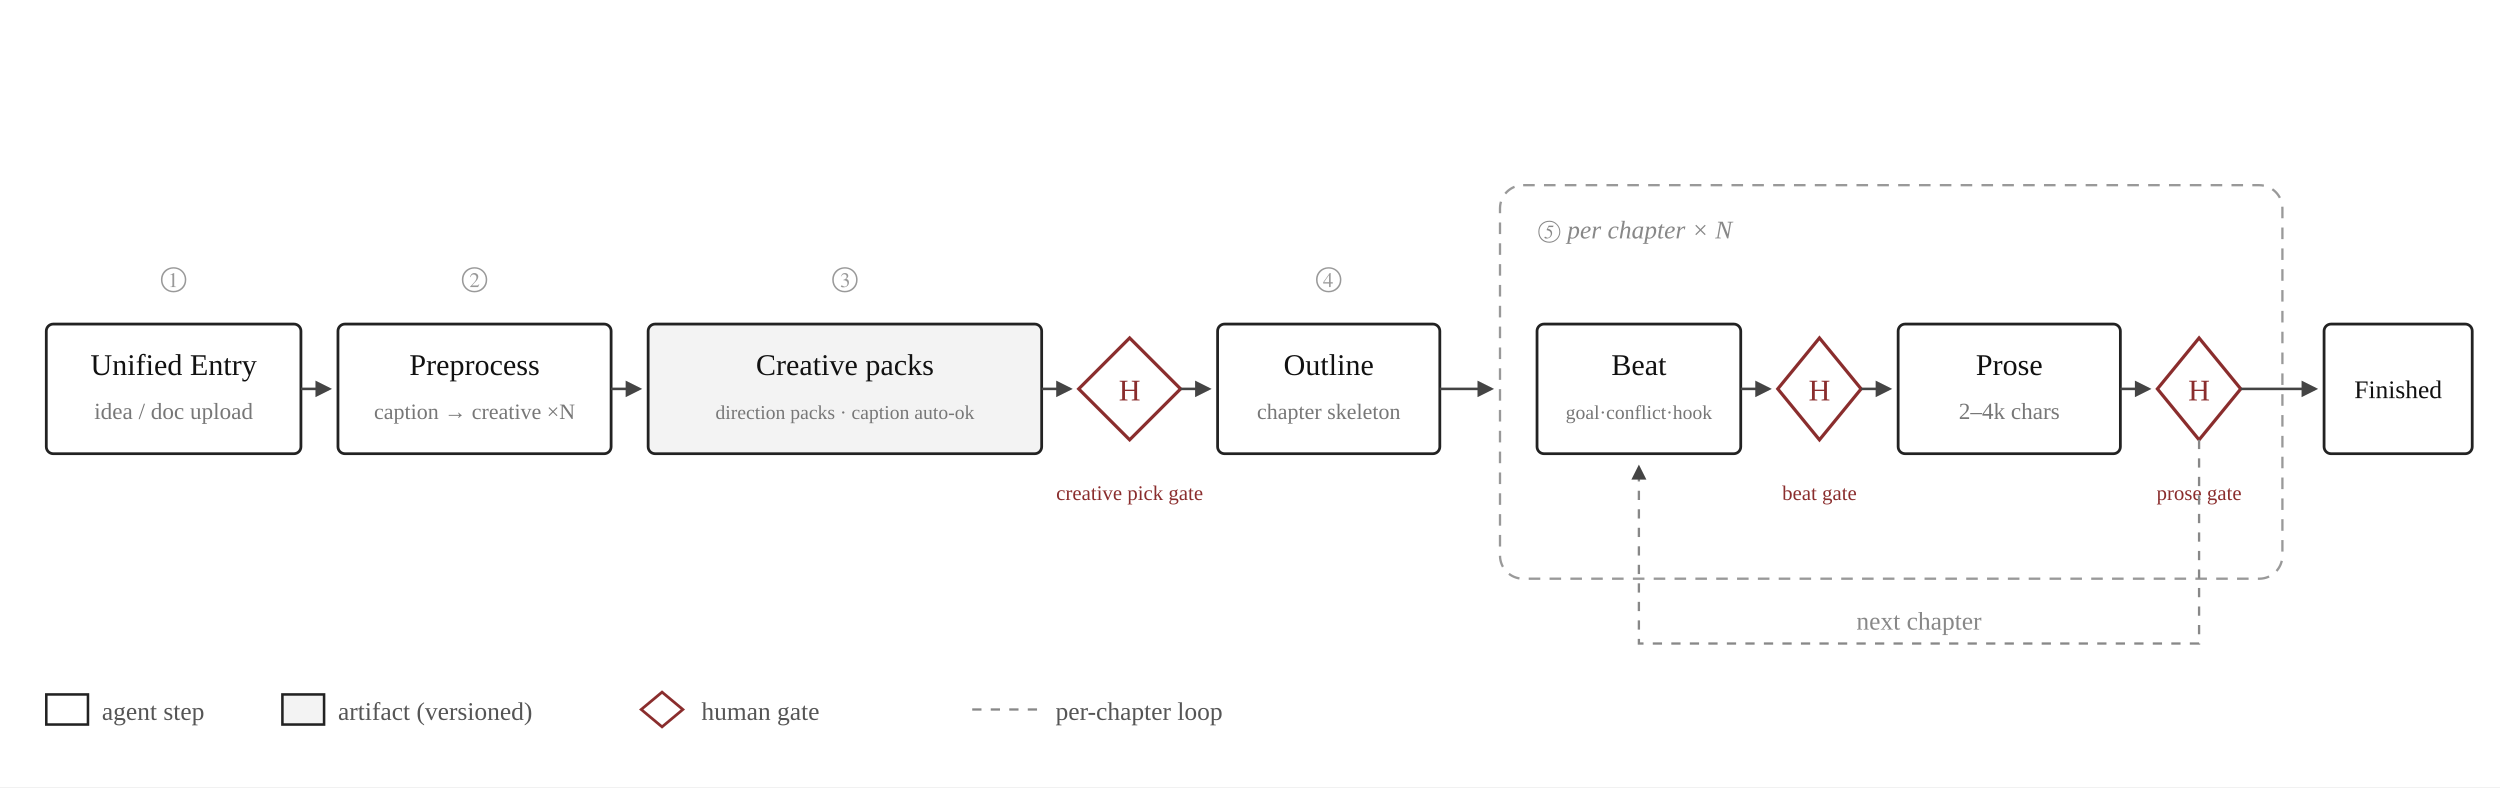
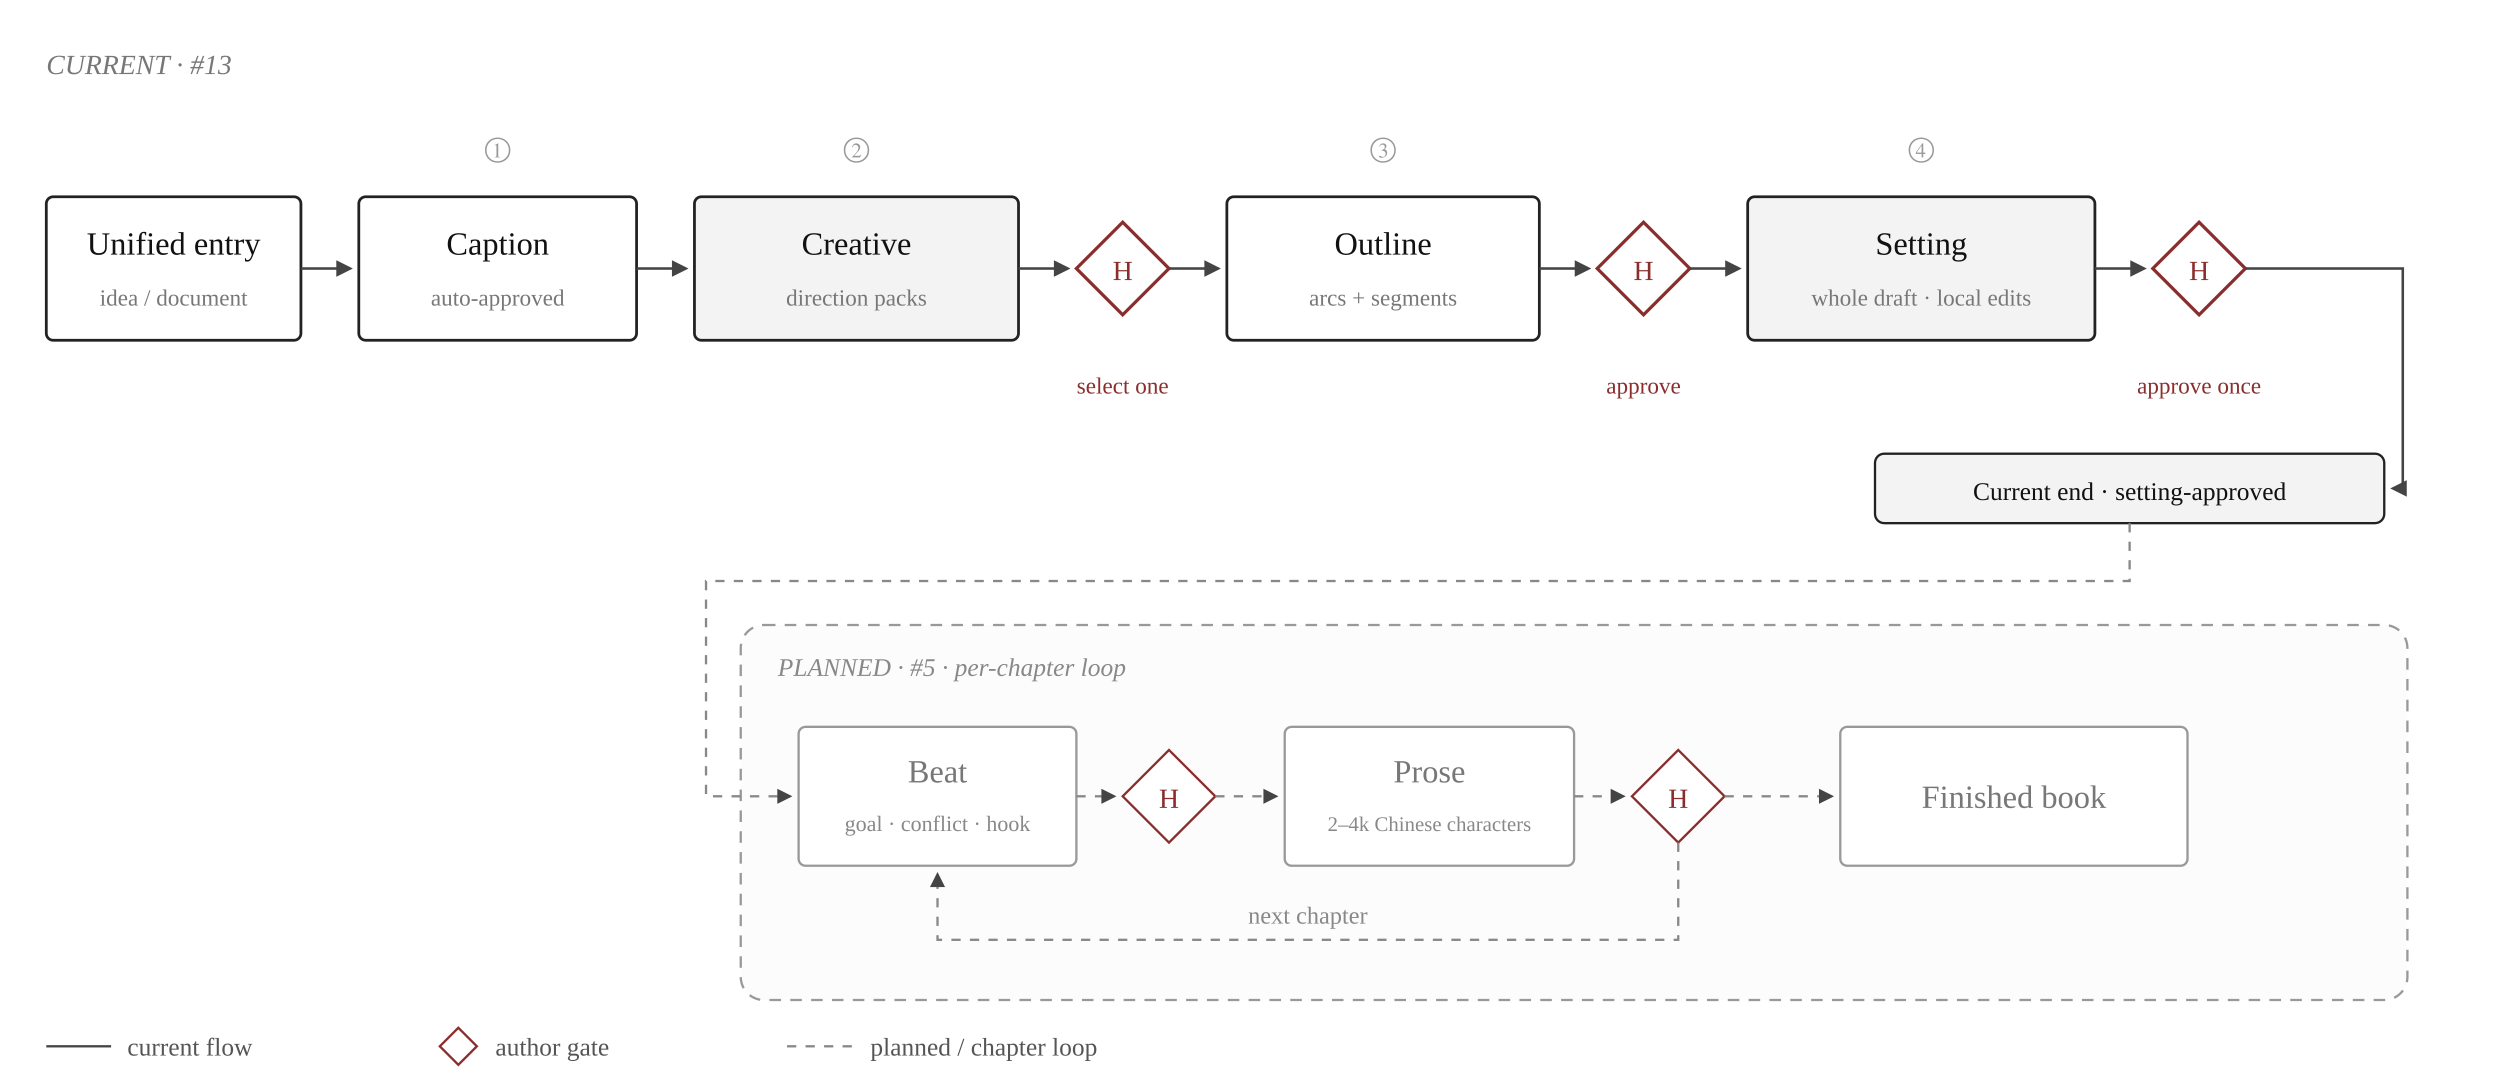
- <svg xmlns="http://www.w3.org/2000/svg" width="1080" height="340" viewBox="0 0 1080 340" font-family="Georgia, 'Times New Roman', serif">
+ <svg xmlns="http://www.w3.org/2000/svg" width="1080" height="470" viewBox="0 0 1080 470" role="img" aria-labelledby="pipeline-title pipeline-desc" font-family="Georgia, 'Times New Roman', serif">
  <defs>
-     <marker id="arrowE" viewBox="0 0 10 10" refX="8" refY="5" markerWidth="6.5" markerHeight="6.5" orient="auto-start-reverse">
-       <path d="M 0 0 L 10 5 L 0 10 z" fill="#444" />
+     <marker id="arrow" viewBox="0 0 10 10" refX="8" refY="5" markerWidth="6.5" markerHeight="6.5" orient="auto-start-reverse">
+       <path d="M 0 0 L 10 5 L 0 10 z" fill="#444444" />
    </marker>
  </defs>
-   <rect x="0" y="0" width="1080" height="340" fill="#ffffff" />
-   <text x="75" y="124" text-anchor="middle" font-size="12" fill="#999999">①</text>
-   <text x="205" y="124" text-anchor="middle" font-size="12" fill="#999999">②</text>
-   <text x="365" y="124" text-anchor="middle" font-size="12" fill="#999999">③</text>
-   <text x="574" y="124" text-anchor="middle" font-size="12" fill="#999999">④</text>
-   <rect x="20" y="140" width="110" height="56" rx="3" fill="#ffffff" stroke="#222222" stroke-width="1.2" />
-   <text x="75" y="162" text-anchor="middle" font-size="13" fill="#111111">Unified Entry</text>
-   <text x="75" y="181" text-anchor="middle" font-size="10" fill="#777777">idea / doc upload</text>
-   <rect x="146" y="140" width="118" height="56" rx="3" fill="#ffffff" stroke="#222222" stroke-width="1.2" />
-   <text x="205" y="162" text-anchor="middle" font-size="13" fill="#111111">Preprocess</text>
-   <text x="205" y="181" text-anchor="middle" font-size="9.5" fill="#777777">caption → creative ×N</text>
-   <rect x="280" y="140" width="170" height="56" rx="3" fill="#f3f3f3" stroke="#222222" stroke-width="1.2" />
-   <text x="365" y="162" text-anchor="middle" font-size="13" fill="#111111">Creative packs</text>
-   <text x="365" y="181" text-anchor="middle" font-size="8.5" fill="#777777">direction packs · caption auto-ok</text>
-   <polygon points="488,146 510,168 488,190 466,168" fill="#ffffff" stroke="#8a2d2d" stroke-width="1.4" />
-   <text x="488" y="173" text-anchor="middle" font-size="13" fill="#8a2d2d">H</text>
-   <text x="488" y="216" text-anchor="middle" font-size="9" fill="#8a2d2d">creative pick gate</text>
-   <rect x="526" y="140" width="96" height="56" rx="3" fill="#ffffff" stroke="#222222" stroke-width="1.2" />
-   <text x="574" y="162" text-anchor="middle" font-size="13" fill="#111111">Outline</text>
-   <text x="574" y="181" text-anchor="middle" font-size="9.5" fill="#777777">chapter skeleton</text>
-   <rect x="648" y="80" width="338" height="170" rx="10" fill="none" stroke="#999999" stroke-width="1" stroke-dasharray="5 4" />
-   <text x="664" y="103" font-size="11" font-style="italic" fill="#888888">⑤ per chapter × N</text>
-   <rect x="664" y="140" width="88" height="56" rx="3" fill="#ffffff" stroke="#222222" stroke-width="1.2" />
-   <text x="708" y="162" text-anchor="middle" font-size="13" fill="#111111">Beat</text>
-   <text x="708" y="181" text-anchor="middle" font-size="8.5" fill="#777777">goal·conflict·hook</text>
-   <polygon points="786,146 804,168 786,190 768,168" fill="#ffffff" stroke="#8a2d2d" stroke-width="1.4" />
-   <text x="786" y="173" text-anchor="middle" font-size="13" fill="#8a2d2d">H</text>
-   <text x="786" y="216" text-anchor="middle" font-size="9" fill="#8a2d2d">beat gate</text>
-   <rect x="820" y="140" width="96" height="56" rx="3" fill="#ffffff" stroke="#222222" stroke-width="1.2" />
-   <text x="868" y="162" text-anchor="middle" font-size="13" fill="#111111">Prose</text>
-   <text x="868" y="181" text-anchor="middle" font-size="10" fill="#777777">2–4k chars</text>
-   <polygon points="950,146 968,168 950,190 932,168" fill="#ffffff" stroke="#8a2d2d" stroke-width="1.4" />
-   <text x="950" y="173" text-anchor="middle" font-size="13" fill="#8a2d2d">H</text>
-   <text x="950" y="216" text-anchor="middle" font-size="9" fill="#8a2d2d">prose gate</text>
-   <rect x="1004" y="140" width="64" height="56" rx="3" fill="#ffffff" stroke="#222222" stroke-width="1.2" />
-   <text x="1036" y="172" text-anchor="middle" font-size="11" fill="#111111">Finished</text>
-   <line x1="130" y1="168" x2="142" y2="168" stroke="#444444" stroke-width="1.1" marker-end="url(#arrowE)" />
-   <line x1="264" y1="168" x2="276" y2="168" stroke="#444444" stroke-width="1.1" marker-end="url(#arrowE)" />
-   <line x1="450" y1="168" x2="462" y2="168" stroke="#444444" stroke-width="1.1" marker-end="url(#arrowE)" />
-   <line x1="510" y1="168" x2="522" y2="168" stroke="#444444" stroke-width="1.1" marker-end="url(#arrowE)" />
-   <line x1="622" y1="168" x2="644" y2="168" stroke="#444444" stroke-width="1.1" marker-end="url(#arrowE)" />
-   <line x1="752" y1="168" x2="764" y2="168" stroke="#444444" stroke-width="1.1" marker-end="url(#arrowE)" />
-   <line x1="804" y1="168" x2="816" y2="168" stroke="#444444" stroke-width="1.1" marker-end="url(#arrowE)" />
-   <line x1="916" y1="168" x2="928" y2="168" stroke="#444444" stroke-width="1.1" marker-end="url(#arrowE)" />
-   <line x1="968" y1="168" x2="1000" y2="168" stroke="#444444" stroke-width="1.1" marker-end="url(#arrowE)" />
-   <path d="M 950 190 V 278 H 708 V 202" fill="none" stroke="#888888" stroke-width="1" stroke-dasharray="4 4" marker-end="url(#arrowE)" />
-   <text x="829" y="272" text-anchor="middle" font-size="11" fill="#888888">next chapter</text>
-   <rect x="20" y="300" width="18" height="13" fill="#ffffff" stroke="#222222" stroke-width="1.1" />
-   <text x="44" y="311" font-size="11" fill="#555555">agent step</text>
-   <rect x="122" y="300" width="18" height="13" fill="#f3f3f3" stroke="#222222" stroke-width="1.1" />
-   <text x="146" y="311" font-size="11" fill="#555555">artifact (versioned)</text>
-   <polygon points="286,299 295,306.5 286,314 277,306.5" fill="#ffffff" stroke="#8a2d2d" stroke-width="1.2" />
-   <text x="303" y="311" font-size="11" fill="#555555">human gate</text>
-   <line x1="420" y1="306.5" x2="450" y2="306.5" stroke="#888888" stroke-width="1" stroke-dasharray="4 4" />
-   <text x="456" y="311" font-size="11" fill="#555555">per-chapter loop</text>
+   <rect x="0" y="0" width="1080" height="470" fill="#ffffff" />
+   <text x="20" y="32" font-size="12" font-style="italic" fill="#777777">CURRENT · #13</text>
+   <rect x="20" y="85" width="110" height="62" rx="3" fill="#ffffff" stroke="#222222" stroke-width="1.2" />
+   <text x="75" y="110" text-anchor="middle" font-size="14" fill="#111111">Unified entry</text>
+   <text x="75" y="132" text-anchor="middle" font-size="10" fill="#777777">idea / document</text>
+   <text x="215" y="68" text-anchor="middle" font-size="12" fill="#999999">①</text>
+   <rect x="155" y="85" width="120" height="62" rx="3" fill="#ffffff" stroke="#222222" stroke-width="1.2" />
+   <text x="215" y="110" text-anchor="middle" font-size="14" fill="#111111">Caption</text>
+   <text x="215" y="132" text-anchor="middle" font-size="10" fill="#777777">auto-approved</text>
+   <text x="370" y="68" text-anchor="middle" font-size="12" fill="#999999">②</text>
+   <rect x="300" y="85" width="140" height="62" rx="3" fill="#f3f3f3" stroke="#222222" stroke-width="1.2" />
+   <text x="370" y="110" text-anchor="middle" font-size="14" fill="#111111">Creative</text>
+   <text x="370" y="132" text-anchor="middle" font-size="10" fill="#777777">direction packs</text>
+   <polygon points="485,96 505,116 485,136 465,116" fill="#ffffff" stroke="#8a2d2d" stroke-width="1.4" />
+   <text x="485" y="121" text-anchor="middle" font-size="12" fill="#8a2d2d">H</text>
+   <text x="485" y="170" text-anchor="middle" font-size="10" fill="#8a2d2d">select one</text>
+   <text x="597.5" y="68" text-anchor="middle" font-size="12" fill="#999999">③</text>
+   <rect x="530" y="85" width="135" height="62" rx="3" fill="#ffffff" stroke="#222222" stroke-width="1.2" />
+   <text x="597.5" y="110" text-anchor="middle" font-size="14" fill="#111111">Outline</text>
+   <text x="597.5" y="132" text-anchor="middle" font-size="10" fill="#777777">arcs + segments</text>
+   <polygon points="710,96 730,116 710,136 690,116" fill="#ffffff" stroke="#8a2d2d" stroke-width="1.4" />
+   <text x="710" y="121" text-anchor="middle" font-size="12" fill="#8a2d2d">H</text>
+   <text x="710" y="170" text-anchor="middle" font-size="10" fill="#8a2d2d">approve</text>
+   <text x="830" y="68" text-anchor="middle" font-size="12" fill="#999999">④</text>
+   <rect x="755" y="85" width="150" height="62" rx="3" fill="#f3f3f3" stroke="#222222" stroke-width="1.2" />
+   <text x="830" y="110" text-anchor="middle" font-size="14" fill="#111111">Setting</text>
+   <text x="830" y="132" text-anchor="middle" font-size="10" fill="#777777">whole draft · local edits</text>
+   <polygon points="950,96 970,116 950,136 930,116" fill="#ffffff" stroke="#8a2d2d" stroke-width="1.4" />
+   <text x="950" y="121" text-anchor="middle" font-size="12" fill="#8a2d2d">H</text>
+   <text x="950" y="170" text-anchor="middle" font-size="10" fill="#8a2d2d">approve once</text>
+   <g stroke="#444444" stroke-width="1.1" marker-end="url(#arrow)">
+     <line x1="130" y1="116" x2="151" y2="116" />
+     <line x1="275" y1="116" x2="296" y2="116" />
+     <line x1="440" y1="116" x2="461" y2="116" />
+     <line x1="505" y1="116" x2="526" y2="116" />
+     <line x1="665" y1="116" x2="686" y2="116" />
+     <line x1="730" y1="116" x2="751" y2="116" />
+     <line x1="905" y1="116" x2="926" y2="116" />
+   </g>
+   <path d="M 970 116 H 1038 V 211 H 1034" fill="none" stroke="#444444" stroke-width="1.1" marker-end="url(#arrow)" />
+   <rect x="810" y="196" width="220" height="30" rx="4" fill="#f3f3f3" stroke="#222222" />
+   <text x="920" y="216" text-anchor="middle" font-size="11" fill="#111111">Current end · setting-approved</text>
+   <rect x="320" y="270" width="720" height="162" rx="10" fill="#fcfcfc" stroke="#999999" stroke-dasharray="5 4" />
+   <text x="336" y="292" font-size="11" font-style="italic" fill="#888888">PLANNED · #5 · per-chapter loop</text>
+   <path d="M 920 226 V 251 H 305 V 344 H 341" fill="none" stroke="#888888" stroke-dasharray="4 4" marker-end="url(#arrow)" />
+   <rect x="345" y="314" width="120" height="60" rx="3" fill="#ffffff" stroke="#999999" />
+   <text x="405" y="338" text-anchor="middle" font-size="14" fill="#777777">Beat</text>
+   <text x="405" y="359" text-anchor="middle" font-size="9.5" fill="#888888">goal · conflict · hook</text>
+   <polygon points="505,324 525,344 505,364 485,344" fill="#ffffff" stroke="#8a2d2d" />
+   <text x="505" y="349" text-anchor="middle" font-size="12" fill="#8a2d2d">H</text>
+   <rect x="555" y="314" width="125" height="60" rx="3" fill="#ffffff" stroke="#999999" />
+   <text x="617.5" y="338" text-anchor="middle" font-size="14" fill="#777777">Prose</text>
+   <text x="617.5" y="359" text-anchor="middle" font-size="9" fill="#888888">2–4k Chinese characters</text>
+   <polygon points="725,324 745,344 725,364 705,344" fill="#ffffff" stroke="#8a2d2d" />
+   <text x="725" y="349" text-anchor="middle" font-size="12" fill="#8a2d2d">H</text>
+   <rect x="795" y="314" width="150" height="60" rx="3" fill="#ffffff" stroke="#999999" />
+   <text x="870" y="349" text-anchor="middle" font-size="14" fill="#777777">Finished book</text>
+   <g stroke="#888888" stroke-width="1" stroke-dasharray="4 4" marker-end="url(#arrow)">
+     <line x1="465" y1="344" x2="481" y2="344" />
+     <line x1="525" y1="344" x2="551" y2="344" />
+     <line x1="680" y1="344" x2="701" y2="344" />
+     <line x1="745" y1="344" x2="791" y2="344" />
+     <path d="M 725 364 V 406 H 405 V 378" fill="none" />
+   </g>
+   <text x="565" y="399" text-anchor="middle" font-size="10.5" fill="#888888">next chapter</text>
+   <line x1="20" y1="452" x2="48" y2="452" stroke="#444444" />
+   <text x="55" y="456" font-size="11" fill="#555555">current flow</text>
+   <polygon points="198,444 206,452 198,460 190,452" fill="#ffffff" stroke="#8a2d2d" />
+   <text x="214" y="456" font-size="11" fill="#555555">author gate</text>
+   <line x1="340" y1="452" x2="368" y2="452" stroke="#888888" stroke-dasharray="4 4" />
+   <text x="376" y="456" font-size="11" fill="#555555">planned / chapter loop</text>
</svg>
